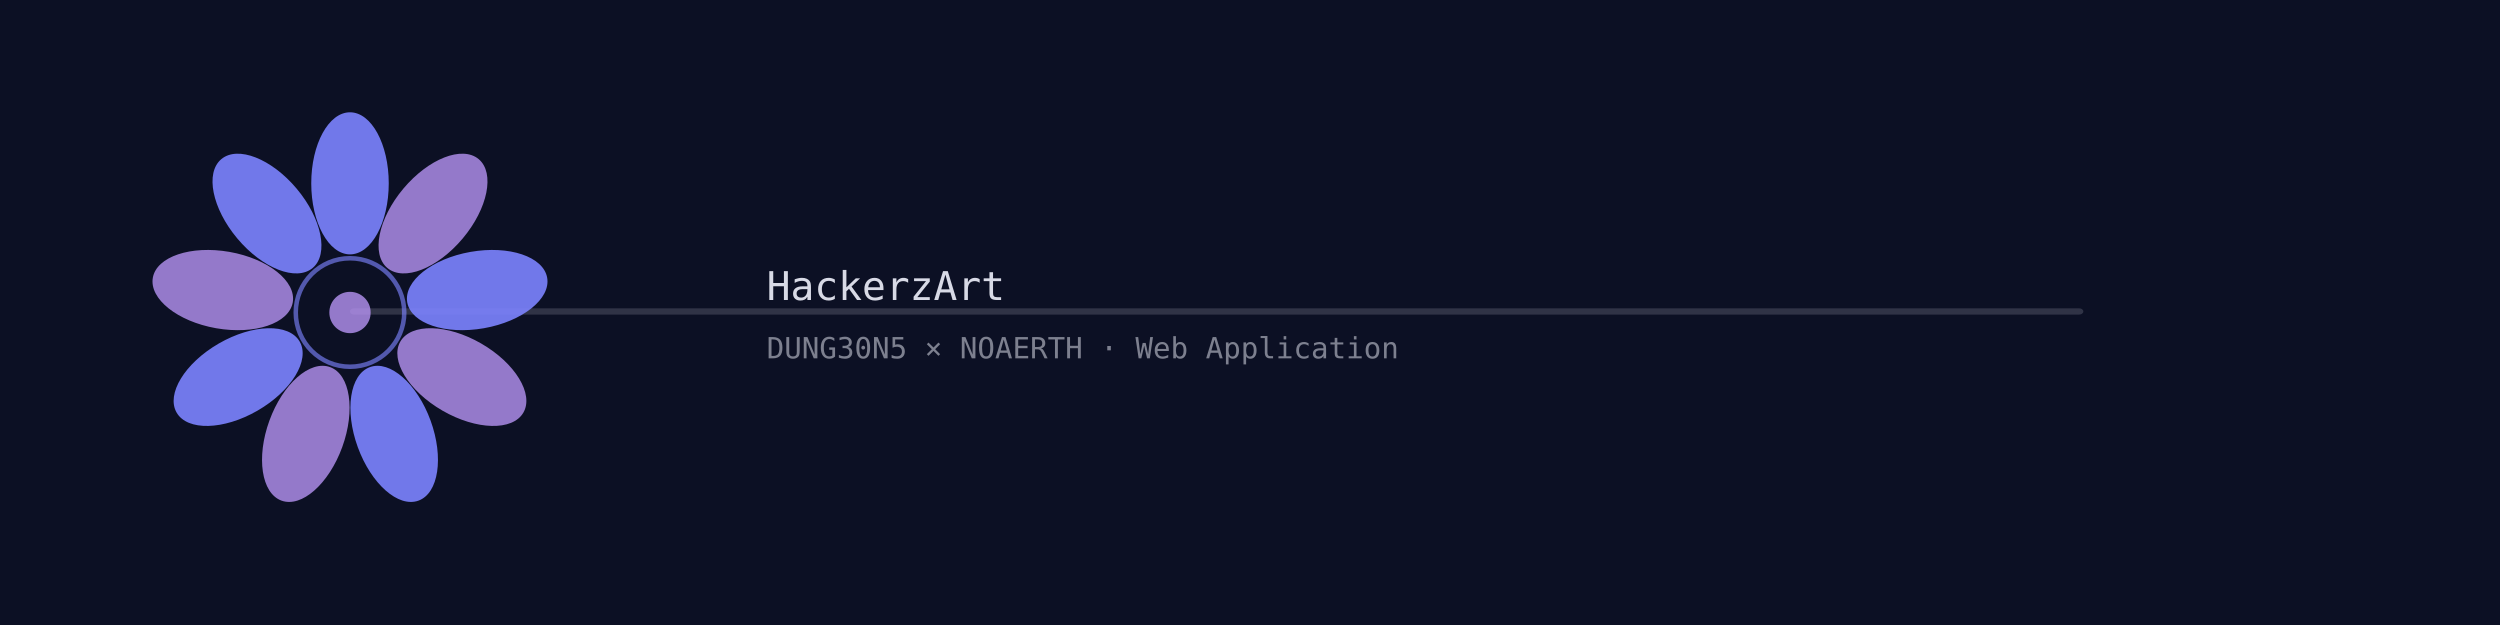
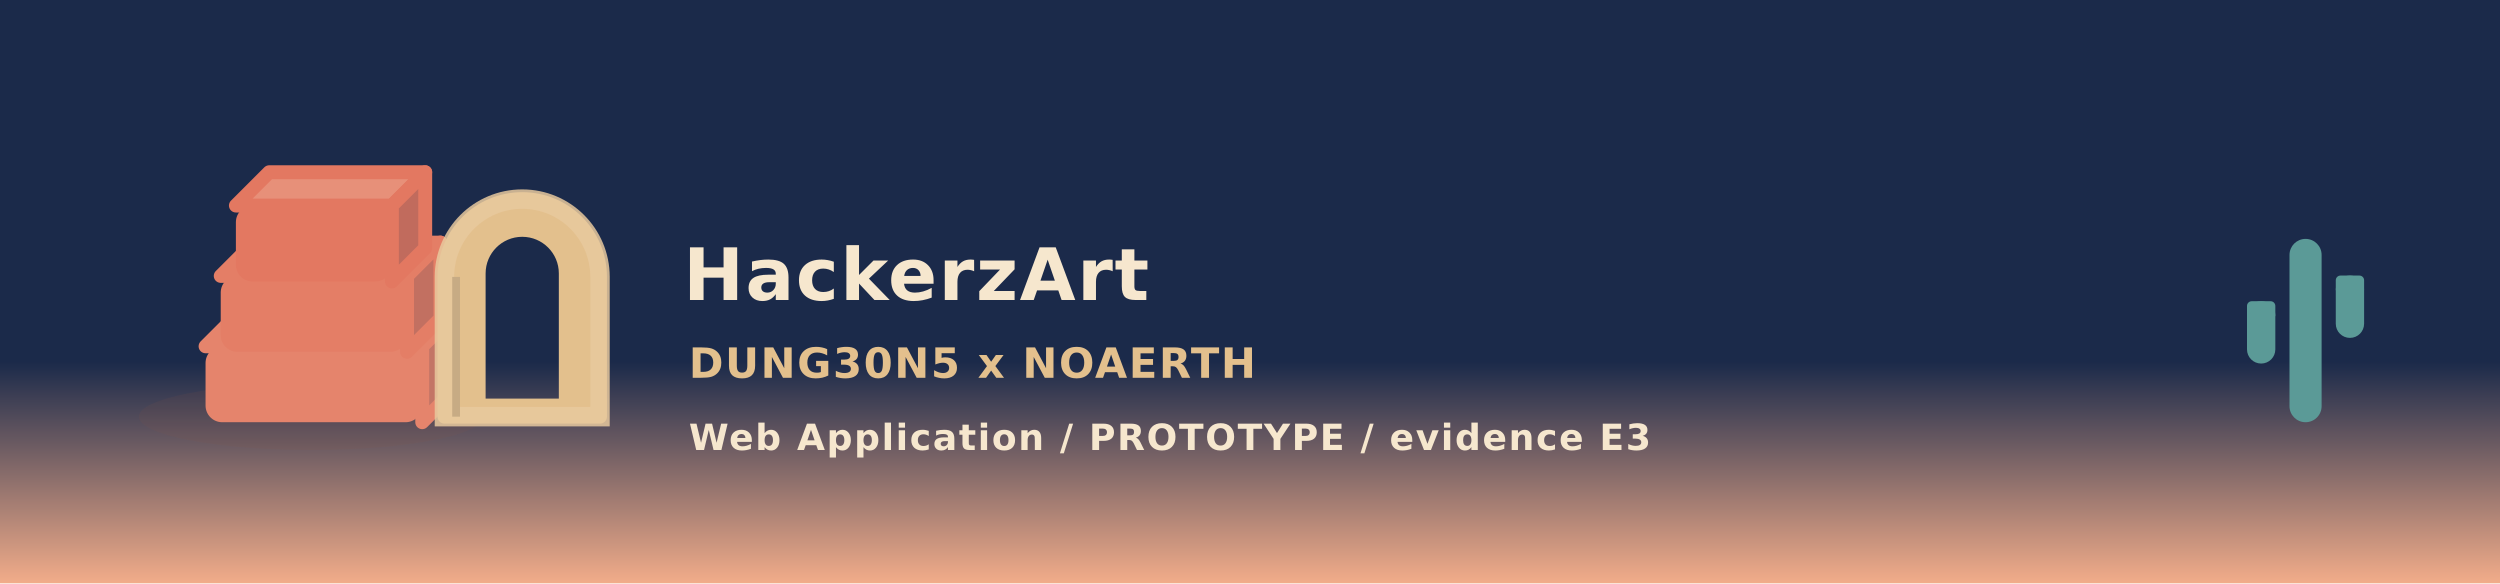
- <svg xmlns="http://www.w3.org/2000/svg" viewBox="0 0 1200 300" width="1200" height="300" role="img" aria-label="HackerzArt identity object">
-   <rect width="1200" height="300" fill="#0c1024" />
-   <defs>
-     <linearGradient id="gft" x1="0" y1="0" x2="1" y2="1">
-       <stop offset="0%" stop-color="#7c83ff" />
-       <stop offset="100%" stop-color="#b794f4" />
-     </linearGradient>
-   </defs>
-   <rect x="168.00" y="148.00" width="832.00" height="3.00" rx="2.00" fill="rgba(238,240,251,0.160)" opacity="1.00" />
-   <g>
-     <ellipse cx="168.00" cy="88.00" rx="18.60" ry="34.10" fill="rgba(124,131,255,0.900)" opacity="1.00" transform="rotate(0.0 168.00 88.00)" />
-     <ellipse cx="207.85" cy="102.51" rx="18.60" ry="34.10" fill="rgba(183,148,244,0.800)" opacity="1.00" transform="rotate(40.0 207.85 102.51)" />
-     <ellipse cx="229.06" cy="139.23" rx="18.60" ry="34.10" fill="rgba(124,131,255,0.900)" opacity="1.00" transform="rotate(80.0 229.06 139.23)" />
-     <ellipse cx="221.69" cy="181.00" rx="18.60" ry="34.10" fill="rgba(183,148,244,0.800)" opacity="1.00" transform="rotate(120.0 221.69 181.00)" />
-     <ellipse cx="189.21" cy="208.26" rx="18.60" ry="34.10" fill="rgba(124,131,255,0.900)" opacity="1.00" transform="rotate(160.0 189.21 208.26)" />
-     <ellipse cx="146.79" cy="208.26" rx="18.60" ry="34.10" fill="rgba(183,148,244,0.800)" opacity="1.00" transform="rotate(200.0 146.79 208.26)" />
-     <ellipse cx="114.31" cy="181.00" rx="18.60" ry="34.10" fill="rgba(124,131,255,0.900)" opacity="1.00" transform="rotate(240.0 114.31 181.00)" />
-     <ellipse cx="106.94" cy="139.23" rx="18.60" ry="34.10" fill="rgba(183,148,244,0.800)" opacity="1.00" transform="rotate(280.0 106.94 139.23)" />
-     <ellipse cx="128.15" cy="102.51" rx="18.60" ry="34.10" fill="rgba(124,131,255,0.900)" opacity="1.00" transform="rotate(320.0 128.15 102.51)" />
-     <circle cx="168.00" cy="150.00" r="26.04" fill="none" stroke="rgba(124,131,255,0.900)" stroke-width="2.17" opacity="0.70" />
-     <circle cx="168.00" cy="150.00" r="9.92" fill="rgba(183,148,244,0.800)" opacity="1.00" />
-   </g>
-   <text x="368" y="144" font-family="ui-monospace,Menlo,monospace" font-size="19" fill="rgba(238,240,251,0.900)">HackerzArt</text>
-   <text x="368" y="172" font-family="ui-monospace,Menlo,monospace" font-size="14" fill="rgba(238,240,251,0.500)">DUNG30N5 × NOAERTH · Web Application</text>
+ <svg xmlns="http://www.w3.org/2000/svg" width="900" height="210" viewBox="0 0 900 210" role="img" aria-label="HackerzArt - identity object">
+   <linearGradient id="skyf" x1="0" y1="0" x2="0" y2="1">
+     <stop offset="0" stop-color="#1b2a4a" />
+     <stop offset="0.62" stop-color="#1b2a4a" />
+     <stop offset="1" stop-color="#f3ad8a" />
+   </linearGradient>
+   <rect width="900" height="210" fill="url(#skyf)" />
+   <rect x="0" y="352" width="900" height="-142" fill="#e3c08d" />
+   <rect x="0" y="352" width="900" height="3" fill="#e6c596" />
+   <ellipse cx="112" cy="150" rx="62" ry="12" fill="rgba(138,90,68,0.11)" />
+   <path d="M74,124.67 L152,124.67 L164,112.67 L86,112.67 Z" fill="#e99a82" stroke="#e5846c" stroke-width="5" stroke-linejoin="round" />
+   <path d="M152,124.67 L164,112.67 L164,140 L152,152 Z" fill="#c37566" stroke="#e5846c" stroke-width="5" stroke-linejoin="round" />
+   <rect x="74" y="124.67" width="78" height="27.33" rx="6" fill="#e5846c" />
+   <path d="M79.46,99.33 L146.54,99.33 L158.54,87.33 L91.46,87.33 Z" fill="#e8957d" stroke="#e47e66" stroke-width="5" stroke-linejoin="round" />
+   <path d="M146.54,99.33 L158.54,87.33 L158.54,114.67 L146.54,126.67 Z" fill="#c27061" stroke="#e47e66" stroke-width="5" stroke-linejoin="round" />
+   <rect x="79.46" y="99.33" width="67.08" height="27.33" rx="6" fill="#e47e66" />
+   <path d="M84.92,74 L141.08,74 L153.08,62 L96.92,62 Z" fill="#e79079" stroke="#e37861" stroke-width="5" stroke-linejoin="round" />
+   <path d="M141.08,74 L153.08,62 L153.08,89.33 L141.08,101.33 Z" fill="#c16b5d" stroke="#e37861" stroke-width="5" stroke-linejoin="round" />
+   <rect x="84.92" y="74" width="56.16" height="27.33" rx="6" fill="#e37861" />
+   <path d="M160,150 L160,99.68 A28,28 0 0 1 216,99.68 L216,150 Z M172.32,146 L172.32,98.43 A15.68,15.68 0 0 1 203.68,98.43 L203.68,146 Z" fill="#e3c08d" fill-rule="evenodd" stroke="#e3c08d" stroke-width="5" stroke-linejoin="round" />
+   <path d="M160,150 L160,99.68 A28,28 0 0 1 216,99.68 L216,150 Z" fill="none" stroke="#e8c99d" stroke-width="7" stroke-linecap="round" opacity="0.85" />
+   <rect x="162.8" y="99.68" width="2.8" height="50.32" fill="#c7ab84" />
+   <text x="246" y="108" font-family="Verdana,DejaVu Sans,sans-serif" font-size="26" font-weight="700" letter-spacing="0.6" fill="#f6e7ce" text-anchor="start">HackerzArt</text>
+   <text x="248" y="136" font-family="Verdana,DejaVu Sans,sans-serif" font-size="15" font-weight="700" letter-spacing="0.6" fill="#e3c08d" text-anchor="start">DUNG30N5 x NOAERTH</text>
+   <text x="248" y="162" font-family="Verdana,DejaVu Sans,sans-serif" font-size="13" font-weight="700" letter-spacing="0.6" fill="#f6e7ce" text-anchor="start">Web Application  /  PROTOTYPE  /  evidence E3</text>
+   <rect x="824.22" y="86" width="11.56" height="66" rx="5.78" fill="#5b9a97" />
+   <rect x="808.92" y="108.44" width="10.2" height="22.44" rx="5.1" fill="#5b9a97" />
+   <rect x="808.92" y="108.44" width="10.2" height="6.6" rx="1.7" fill="#5b9a97" />
+   <rect x="840.88" y="99.2" width="10.2" height="22.44" rx="5.1" fill="#5b9a97" />
+   <rect x="840.88" y="99.2" width="10.2" height="6.6" rx="1.7" fill="#5b9a97" />
</svg>
